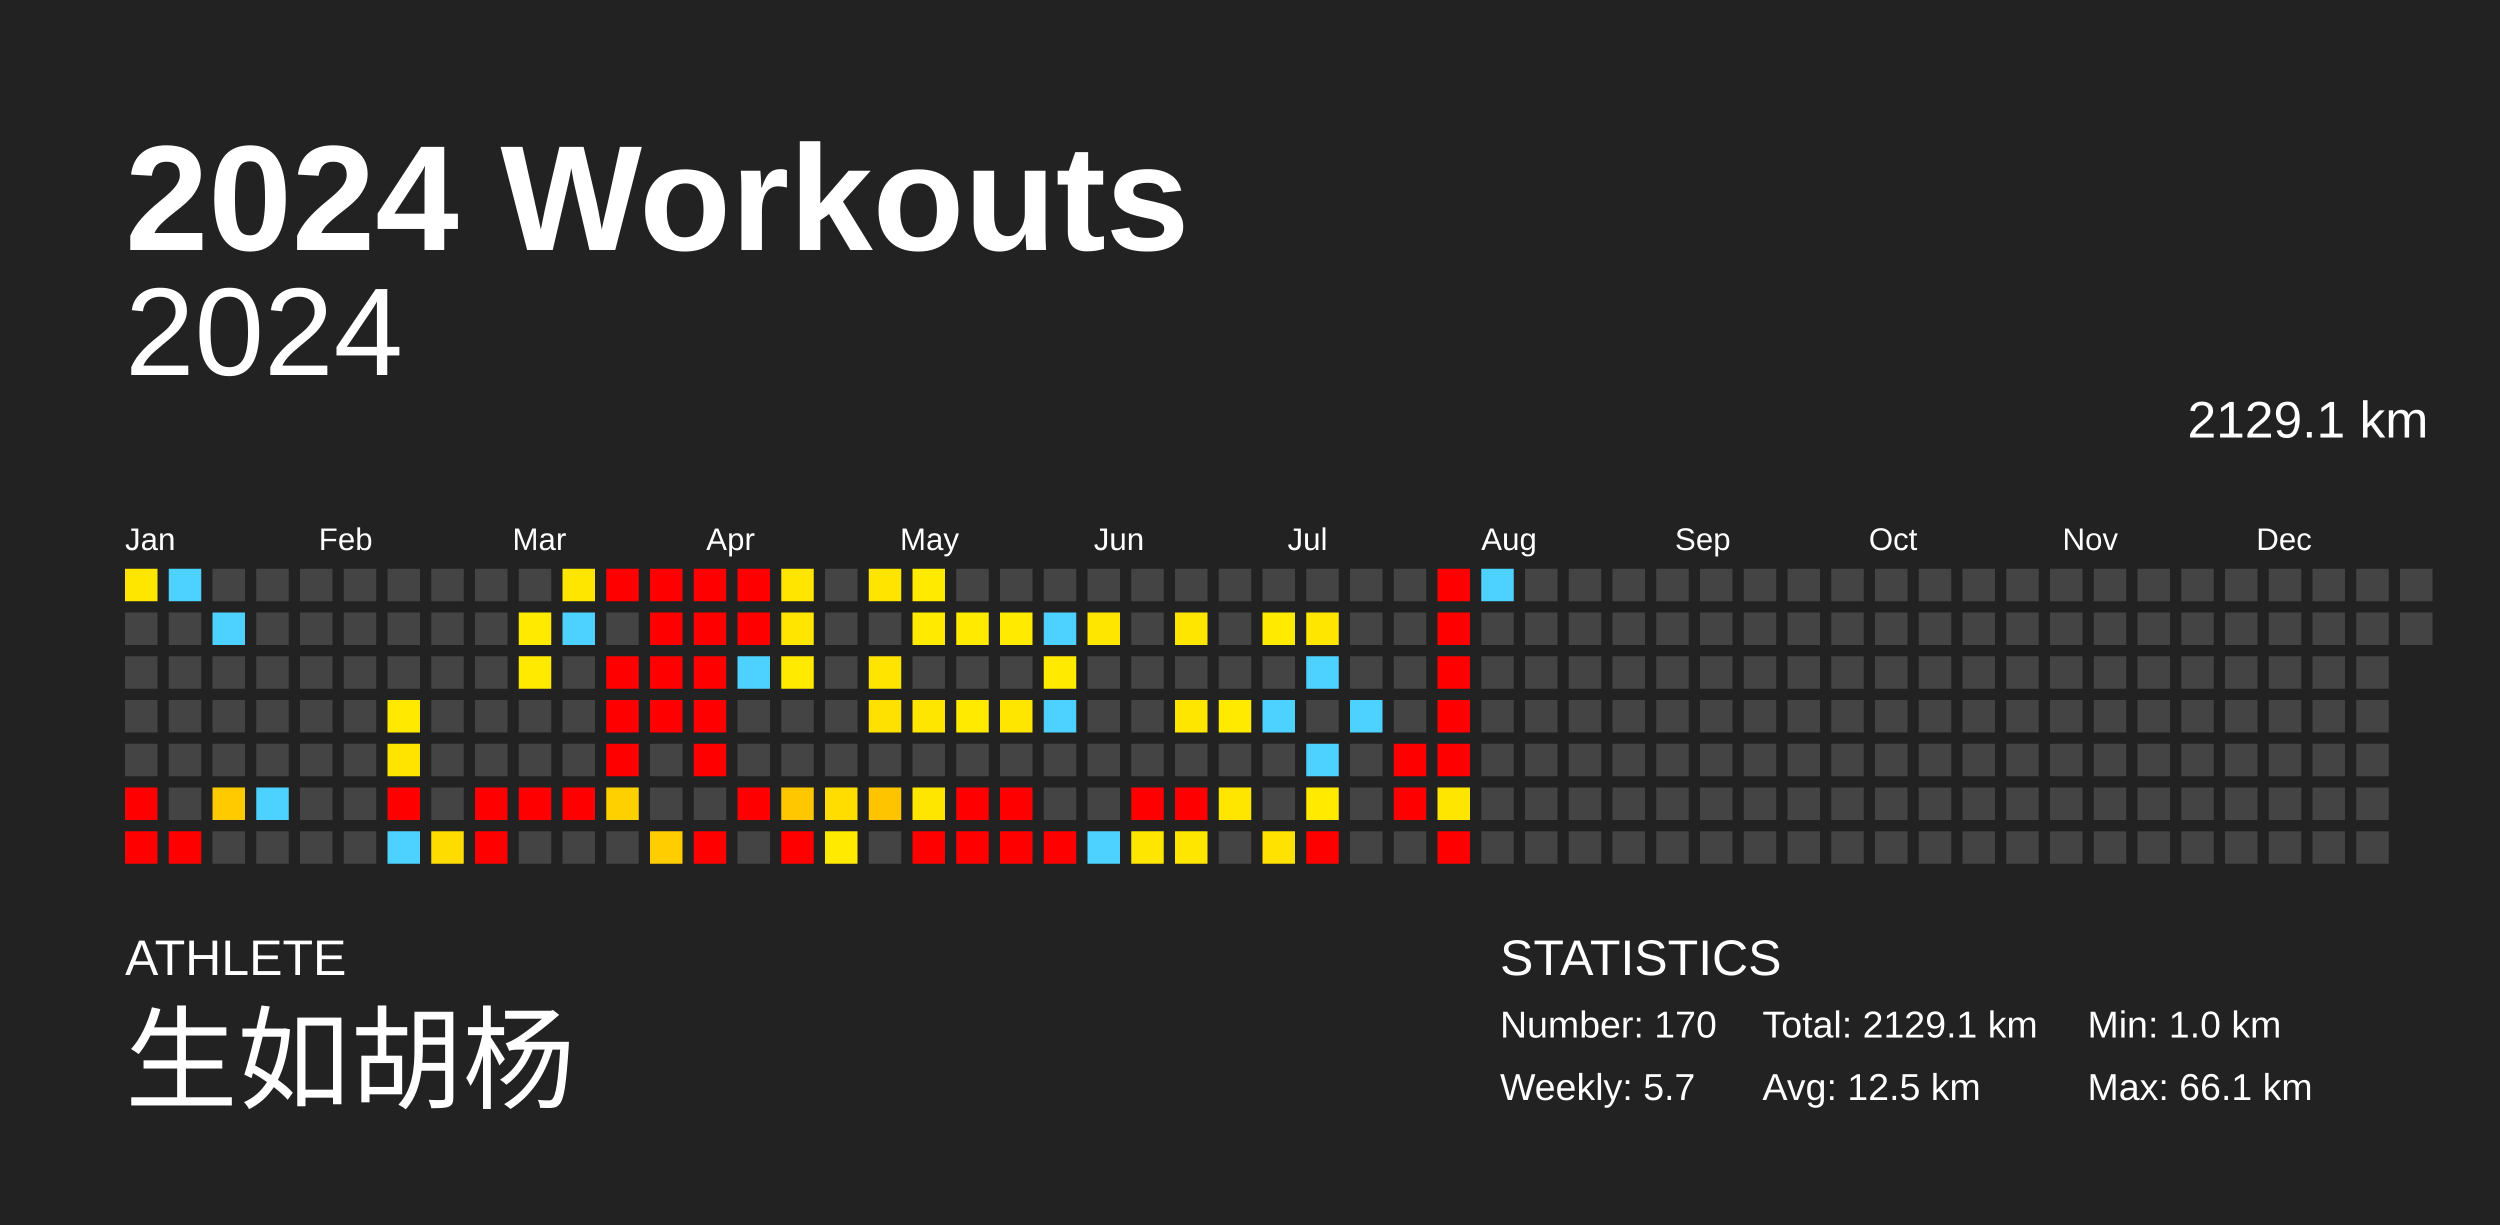
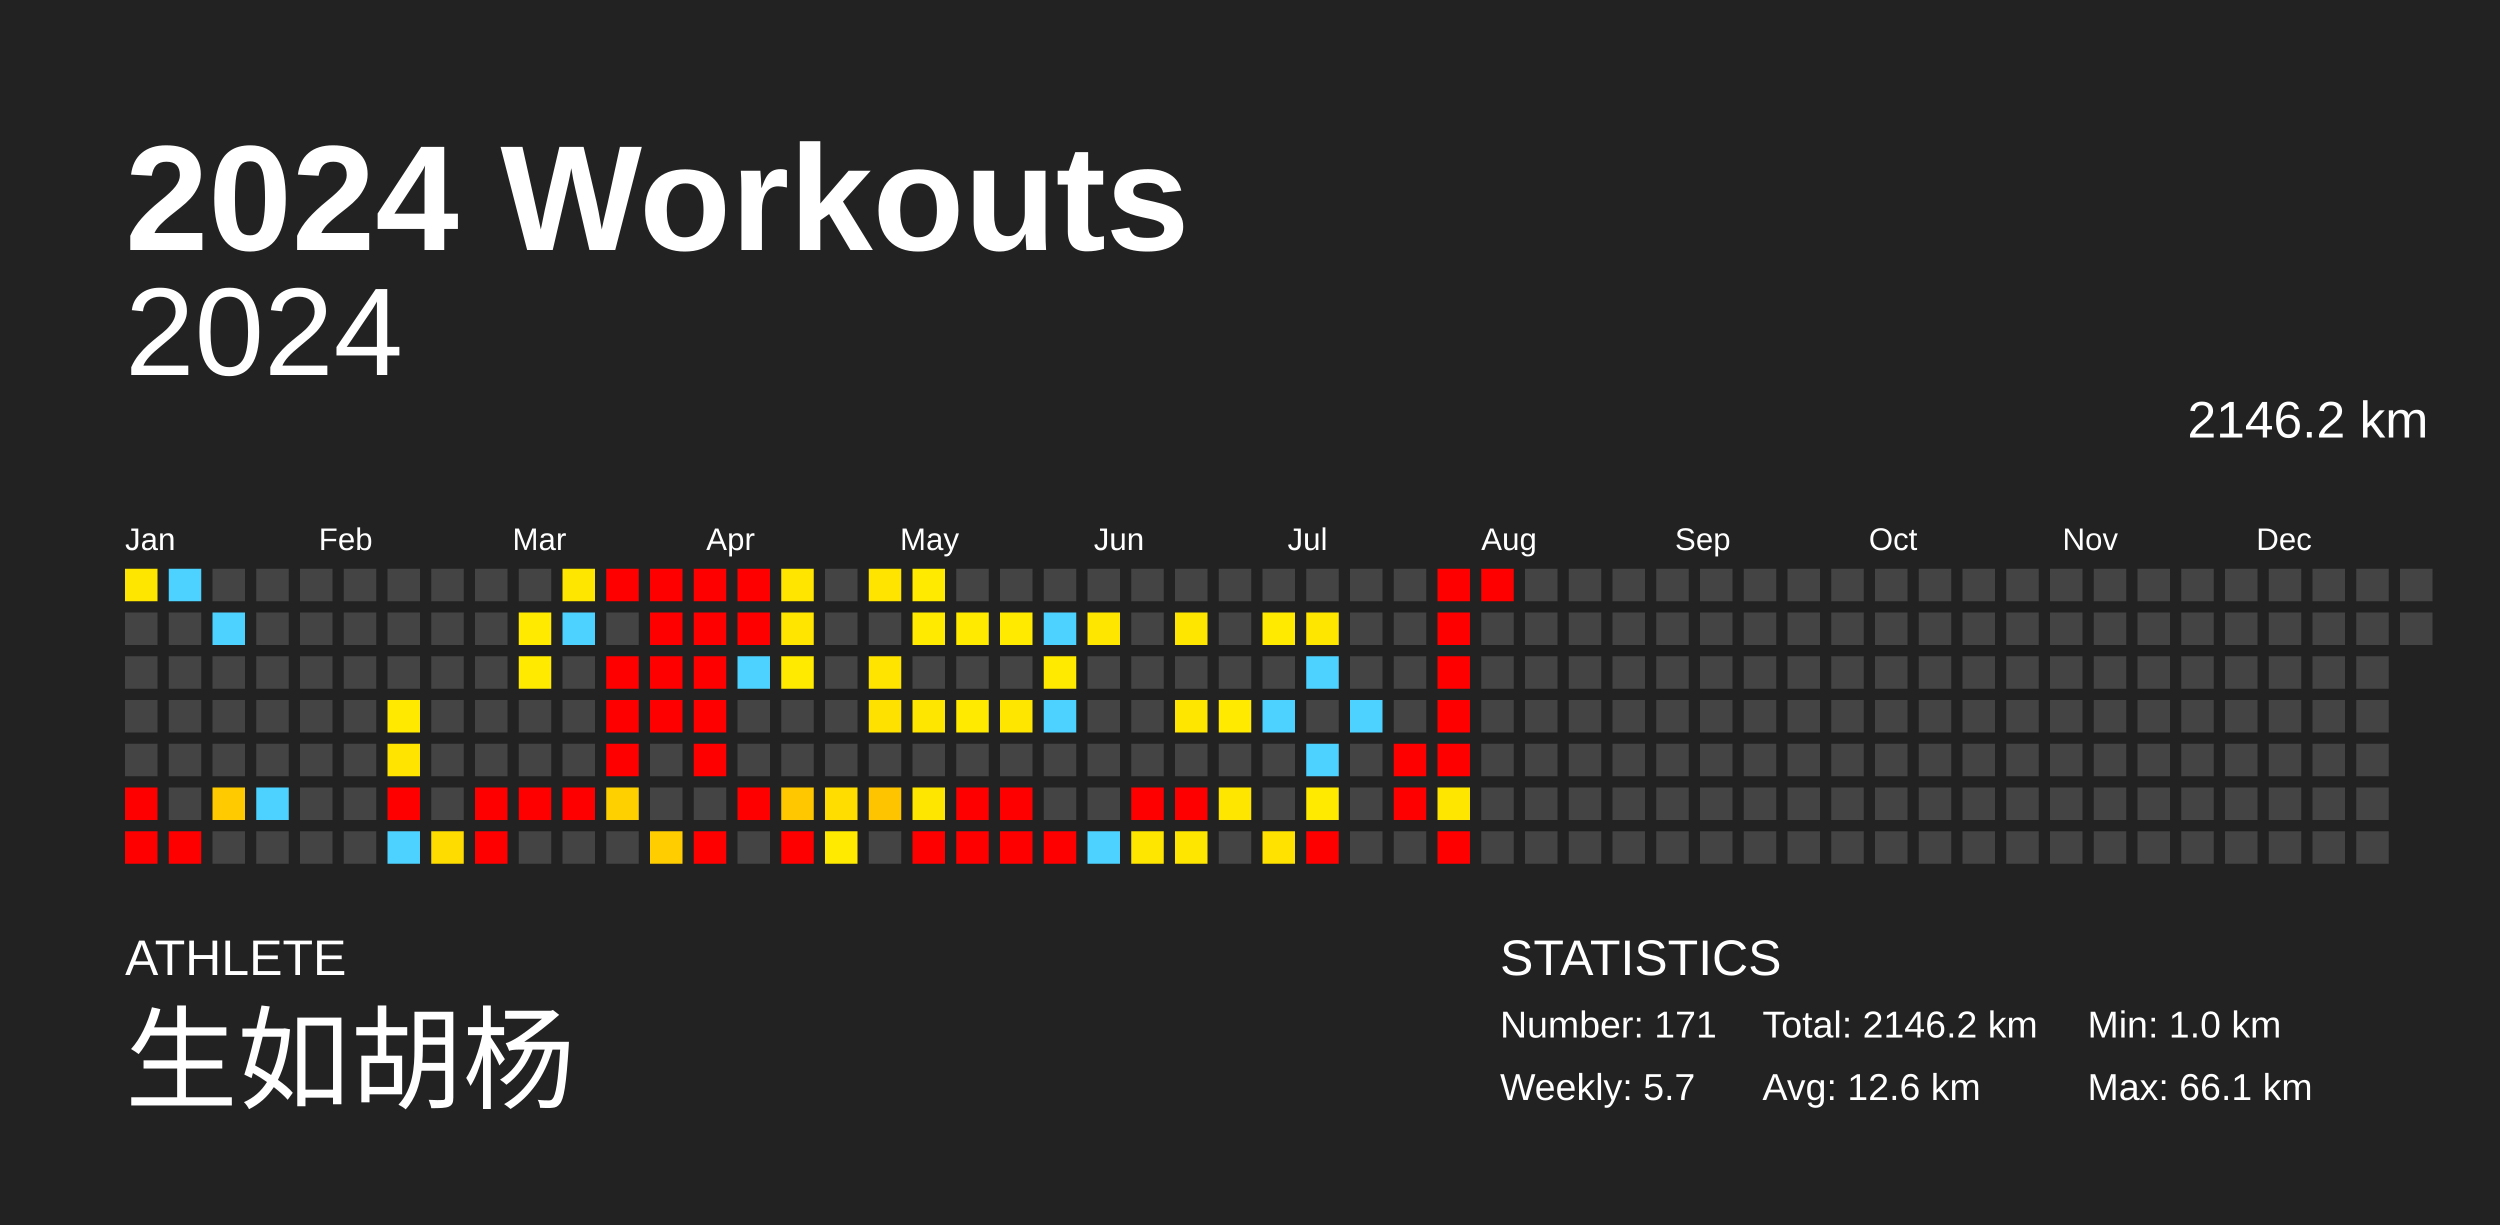
<svg xmlns="http://www.w3.org/2000/svg" baseProfile="full" height="98mm" version="1.1" viewBox="0,0,200,98" width="200mm">
  <defs />
  <rect fill="#222222" height="98" width="200" x="0" y="0" />
  <text fill="#FFFFFF" style="font-size:12px; font-family:Arial; font-weight:bold;" x="10" y="20">2024 Workouts</text>
  <text fill="#FFFFFF" style="font-size:4px; font-family:Arial" x="10" y="78">ATHLETE</text>
  <text fill="#FFFFFF" style="font-size:9px; font-family:Arial" x="10" y="88">生如胡杨</text>
  <text fill="#FFFFFF" style="font-size:4px; font-family:Arial" x="120" y="78">STATISTICS</text>
-   <text fill="#FFFFFF" style="font-size:3px; font-family:Arial" x="120" y="83">Number: 170</text>
+   <text fill="#FFFFFF" style="font-size:3px; font-family:Arial" x="120" y="83">Number: 171</text>
  <text fill="#FFFFFF" style="font-size:3px; font-family:Arial" x="120" y="88">Weekly: 5.7</text>
-   <text fill="#FFFFFF" style="font-size:3px; font-family:Arial" x="141" y="83">Total: 2129.1 km</text>
-   <text fill="#FFFFFF" style="font-size:3px; font-family:Arial" x="141" y="88">Avg: 12.5 km</text>
+   <text fill="#FFFFFF" style="font-size:3px; font-family:Arial" x="141" y="83">Total: 2146.2 km</text>
+   <text fill="#FFFFFF" style="font-size:3px; font-family:Arial" x="141" y="88">Avg: 12.6 km</text>
  <text fill="#FFFFFF" style="font-size:3px; font-family:Arial" x="167" y="83">Min: 1.0 km</text>
  <text fill="#FFFFFF" style="font-size:3px; font-family:Arial" x="167" y="88">Max: 66.1 km</text>
  <text alignment-baseline="hanging" fill="#FFFFFF" style="font-size:10.0px; font-family:Arial;" x="10" y="30">2024</text>
-   <text alignment-baseline="hanging" fill="#FFFFFF" style="font-size:4.125px; font-family:Arial;" x="175" y="35">2129.1 km</text>
+   <text alignment-baseline="hanging" fill="#FFFFFF" style="font-size:4.125px; font-family:Arial;" x="175" y="35">2146.2 km</text>
  <text fill="#FFFFFF" style="font-size:2.5px; font-family:Arial" x="10.0" y="44">Jan</text>
  <text fill="#FFFFFF" style="font-size:2.5px; font-family:Arial" x="25.5" y="44">Feb</text>
  <text fill="#FFFFFF" style="font-size:2.5px; font-family:Arial" x="41.0" y="44">Mar</text>
  <text fill="#FFFFFF" style="font-size:2.5px; font-family:Arial" x="56.5" y="44">Apr</text>
  <text fill="#FFFFFF" style="font-size:2.5px; font-family:Arial" x="72.0" y="44">May</text>
  <text fill="#FFFFFF" style="font-size:2.5px; font-family:Arial" x="87.5" y="44">Jun</text>
  <text fill="#FFFFFF" style="font-size:2.5px; font-family:Arial" x="103.0" y="44">Jul</text>
  <text fill="#FFFFFF" style="font-size:2.5px; font-family:Arial" x="118.5" y="44">Aug</text>
  <text fill="#FFFFFF" style="font-size:2.5px; font-family:Arial" x="134.0" y="44">Sep</text>
  <text fill="#FFFFFF" style="font-size:2.5px; font-family:Arial" x="149.5" y="44">Oct</text>
  <text fill="#FFFFFF" style="font-size:2.5px; font-family:Arial" x="165.0" y="44">Nov</text>
  <text fill="#FFFFFF" style="font-size:2.5px; font-family:Arial" x="180.5" y="44">Dec</text>
  <rect fill="#ffe600" height="2.6" width="2.6" x="10.0" y="45.5" />
  <rect fill="#444444" height="2.6" width="2.6" x="10.0" y="49.0" />
  <rect fill="#444444" height="2.6" width="2.6" x="10.0" y="52.5" />
  <rect fill="#444444" height="2.6" width="2.6" x="10.0" y="56.0" />
  <rect fill="#444444" height="2.6" width="2.6" x="10.0" y="59.5" />
  <rect fill="red" height="2.6" width="2.6" x="10.0" y="63.0" />
  <rect fill="red" height="2.6" width="2.6" x="10.0" y="66.5" />
  <rect fill="#4dd2ff" height="2.6" width="2.6" x="13.5" y="45.5" />
  <rect fill="#444444" height="2.6" width="2.6" x="13.5" y="49.0" />
  <rect fill="#444444" height="2.6" width="2.6" x="13.5" y="52.5" />
  <rect fill="#444444" height="2.6" width="2.6" x="13.5" y="56.0" />
  <rect fill="#444444" height="2.6" width="2.6" x="13.5" y="59.5" />
  <rect fill="#444444" height="2.6" width="2.6" x="13.5" y="63.0" />
  <rect fill="red" height="2.6" width="2.6" x="13.5" y="66.5" />
  <rect fill="#444444" height="2.6" width="2.6" x="17.0" y="45.5" />
  <rect fill="#4dd2ff" height="2.6" width="2.6" x="17.0" y="49.0" />
  <rect fill="#444444" height="2.6" width="2.6" x="17.0" y="52.5" />
  <rect fill="#444444" height="2.6" width="2.6" x="17.0" y="56.0" />
  <rect fill="#444444" height="2.6" width="2.6" x="17.0" y="59.5" />
  <rect fill="#ffcb00" height="2.6" width="2.6" x="17.0" y="63.0" />
  <rect fill="#444444" height="2.6" width="2.6" x="17.0" y="66.5" />
  <rect fill="#444444" height="2.6" width="2.6" x="20.5" y="45.5" />
  <rect fill="#444444" height="2.6" width="2.6" x="20.5" y="49.0" />
  <rect fill="#444444" height="2.6" width="2.6" x="20.5" y="52.5" />
  <rect fill="#444444" height="2.6" width="2.6" x="20.5" y="56.0" />
  <rect fill="#444444" height="2.6" width="2.6" x="20.5" y="59.5" />
  <rect fill="#4dd2ff" height="2.6" width="2.6" x="20.5" y="63.0" />
  <rect fill="#444444" height="2.6" width="2.6" x="20.5" y="66.5" />
  <rect fill="#444444" height="2.6" width="2.6" x="24.0" y="45.5" />
  <rect fill="#444444" height="2.6" width="2.6" x="24.0" y="49.0" />
  <rect fill="#444444" height="2.6" width="2.6" x="24.0" y="52.5" />
  <rect fill="#444444" height="2.6" width="2.6" x="24.0" y="56.0" />
  <rect fill="#444444" height="2.6" width="2.6" x="24.0" y="59.5" />
  <rect fill="#444444" height="2.6" width="2.6" x="24.0" y="63.0" />
  <rect fill="#444444" height="2.6" width="2.6" x="24.0" y="66.5" />
  <rect fill="#444444" height="2.6" width="2.6" x="27.5" y="45.5" />
  <rect fill="#444444" height="2.6" width="2.6" x="27.5" y="49.0" />
  <rect fill="#444444" height="2.6" width="2.6" x="27.5" y="52.5" />
  <rect fill="#444444" height="2.6" width="2.6" x="27.5" y="56.0" />
  <rect fill="#444444" height="2.6" width="2.6" x="27.5" y="59.5" />
  <rect fill="#444444" height="2.6" width="2.6" x="27.5" y="63.0" />
  <rect fill="#444444" height="2.6" width="2.6" x="27.5" y="66.5" />
  <rect fill="#444444" height="2.6" width="2.6" x="31.0" y="45.5" />
  <rect fill="#444444" height="2.6" width="2.6" x="31.0" y="49.0" />
  <rect fill="#444444" height="2.6" width="2.6" x="31.0" y="52.5" />
  <rect fill="#ffe900" height="2.6" width="2.6" x="31.0" y="56.0" />
  <rect fill="#ffe400" height="2.6" width="2.6" x="31.0" y="59.5" />
  <rect fill="red" height="2.6" width="2.6" x="31.0" y="63.0" />
  <rect fill="#4dd2ff" height="2.6" width="2.6" x="31.0" y="66.5" />
  <rect fill="#444444" height="2.6" width="2.6" x="34.5" y="45.5" />
  <rect fill="#444444" height="2.6" width="2.6" x="34.5" y="49.0" />
  <rect fill="#444444" height="2.6" width="2.6" x="34.5" y="52.5" />
  <rect fill="#444444" height="2.6" width="2.6" x="34.5" y="56.0" />
  <rect fill="#444444" height="2.6" width="2.6" x="34.5" y="59.5" />
  <rect fill="#444444" height="2.6" width="2.6" x="34.5" y="63.0" />
  <rect fill="#ffdc00" height="2.6" width="2.6" x="34.5" y="66.5" />
  <rect fill="#444444" height="2.6" width="2.6" x="38.0" y="45.5" />
  <rect fill="#444444" height="2.6" width="2.6" x="38.0" y="49.0" />
  <rect fill="#444444" height="2.6" width="2.6" x="38.0" y="52.5" />
  <rect fill="#444444" height="2.6" width="2.6" x="38.0" y="56.0" />
  <rect fill="#444444" height="2.6" width="2.6" x="38.0" y="59.5" />
  <rect fill="red" height="2.6" width="2.6" x="38.0" y="63.0" />
  <rect fill="red" height="2.6" width="2.6" x="38.0" y="66.5" />
  <rect fill="#444444" height="2.6" width="2.6" x="41.5" y="45.5" />
  <rect fill="#ffea00" height="2.6" width="2.6" x="41.5" y="49.0" />
  <rect fill="#ffea00" height="2.6" width="2.6" x="41.5" y="52.5" />
  <rect fill="#444444" height="2.6" width="2.6" x="41.5" y="56.0" />
  <rect fill="#444444" height="2.6" width="2.6" x="41.5" y="59.5" />
  <rect fill="red" height="2.6" width="2.6" x="41.5" y="63.0" />
  <rect fill="#444444" height="2.6" width="2.6" x="41.5" y="66.5" />
  <rect fill="#ffe600" height="2.6" width="2.6" x="45.0" y="45.5" />
  <rect fill="#4dd2ff" height="2.6" width="2.6" x="45.0" y="49.0" />
  <rect fill="#444444" height="2.6" width="2.6" x="45.0" y="52.5" />
  <rect fill="#444444" height="2.6" width="2.6" x="45.0" y="56.0" />
  <rect fill="#444444" height="2.6" width="2.6" x="45.0" y="59.5" />
  <rect fill="red" height="2.6" width="2.6" x="45.0" y="63.0" />
  <rect fill="#444444" height="2.6" width="2.6" x="45.0" y="66.5" />
  <rect fill="red" height="2.6" width="2.6" x="48.5" y="45.5" />
  <rect fill="#444444" height="2.6" width="2.6" x="48.5" y="49.0" />
  <rect fill="red" height="2.6" width="2.6" x="48.5" y="52.5" />
  <rect fill="red" height="2.6" width="2.6" x="48.5" y="56.0" />
  <rect fill="red" height="2.6" width="2.6" x="48.5" y="59.5" />
  <rect fill="#ffd000" height="2.6" width="2.6" x="48.5" y="63.0" />
  <rect fill="#444444" height="2.6" width="2.6" x="48.5" y="66.5" />
  <rect fill="red" height="2.6" width="2.6" x="52.0" y="45.5" />
  <rect fill="red" height="2.6" width="2.6" x="52.0" y="49.0" />
  <rect fill="red" height="2.6" width="2.6" x="52.0" y="52.5" />
  <rect fill="red" height="2.6" width="2.6" x="52.0" y="56.0" />
  <rect fill="#444444" height="2.6" width="2.6" x="52.0" y="59.5" />
  <rect fill="#444444" height="2.6" width="2.6" x="52.0" y="63.0" />
  <rect fill="#ffcd00" height="2.6" width="2.6" x="52.0" y="66.5" />
  <rect fill="red" height="2.6" width="2.6" x="55.5" y="45.5" />
  <rect fill="red" height="2.6" width="2.6" x="55.5" y="49.0" />
  <rect fill="red" height="2.6" width="2.6" x="55.5" y="52.5" />
  <rect fill="red" height="2.6" width="2.6" x="55.5" y="56.0" />
  <rect fill="red" height="2.6" width="2.6" x="55.5" y="59.5" />
  <rect fill="#444444" height="2.6" width="2.6" x="55.5" y="63.0" />
  <rect fill="red" height="2.6" width="2.6" x="55.5" y="66.5" />
  <rect fill="red" height="2.6" width="2.6" x="59.0" y="45.5" />
  <rect fill="red" height="2.6" width="2.6" x="59.0" y="49.0" />
  <rect fill="#4dd2ff" height="2.6" width="2.6" x="59.0" y="52.5" />
  <rect fill="#444444" height="2.6" width="2.6" x="59.0" y="56.0" />
  <rect fill="#444444" height="2.6" width="2.6" x="59.0" y="59.5" />
  <rect fill="red" height="2.6" width="2.6" x="59.0" y="63.0" />
  <rect fill="#444444" height="2.6" width="2.6" x="59.0" y="66.5" />
  <rect fill="#ffe500" height="2.6" width="2.6" x="62.5" y="45.5" />
  <rect fill="#ffe500" height="2.6" width="2.6" x="62.5" y="49.0" />
  <rect fill="#ffea00" height="2.6" width="2.6" x="62.5" y="52.5" />
  <rect fill="#444444" height="2.6" width="2.6" x="62.5" y="56.0" />
  <rect fill="#444444" height="2.6" width="2.6" x="62.5" y="59.5" />
  <rect fill="#ffc700" height="2.6" width="2.6" x="62.5" y="63.0" />
  <rect fill="red" height="2.6" width="2.6" x="62.5" y="66.5" />
  <rect fill="#444444" height="2.6" width="2.6" x="66.0" y="45.5" />
  <rect fill="#444444" height="2.6" width="2.6" x="66.0" y="49.0" />
  <rect fill="#444444" height="2.6" width="2.6" x="66.0" y="52.5" />
  <rect fill="#444444" height="2.6" width="2.6" x="66.0" y="56.0" />
  <rect fill="#444444" height="2.6" width="2.6" x="66.0" y="59.5" />
  <rect fill="#ffdd00" height="2.6" width="2.6" x="66.0" y="63.0" />
  <rect fill="#ffea00" height="2.6" width="2.6" x="66.0" y="66.5" />
  <rect fill="#ffe400" height="2.6" width="2.6" x="69.5" y="45.5" />
  <rect fill="#444444" height="2.6" width="2.6" x="69.5" y="49.0" />
  <rect fill="#ffe400" height="2.6" width="2.6" x="69.5" y="52.5" />
  <rect fill="#ffe100" height="2.6" width="2.6" x="69.5" y="56.0" />
  <rect fill="#444444" height="2.6" width="2.6" x="69.5" y="59.5" />
  <rect fill="#ffc400" height="2.6" width="2.6" x="69.5" y="63.0" />
  <rect fill="#444444" height="2.6" width="2.6" x="69.5" y="66.5" />
  <rect fill="#ffea00" height="2.6" width="2.6" x="73.0" y="45.5" />
  <rect fill="#ffea00" height="2.6" width="2.6" x="73.0" y="49.0" />
  <rect fill="#444444" height="2.6" width="2.6" x="73.0" y="52.5" />
  <rect fill="#ffe600" height="2.6" width="2.6" x="73.0" y="56.0" />
  <rect fill="#444444" height="2.6" width="2.6" x="73.0" y="59.5" />
  <rect fill="#ffe600" height="2.6" width="2.6" x="73.0" y="63.0" />
  <rect fill="red" height="2.6" width="2.6" x="73.0" y="66.5" />
  <rect fill="#444444" height="2.6" width="2.6" x="76.5" y="45.5" />
  <rect fill="#ffea00" height="2.6" width="2.6" x="76.5" y="49.0" />
  <rect fill="#444444" height="2.6" width="2.6" x="76.5" y="52.5" />
  <rect fill="#ffea00" height="2.6" width="2.6" x="76.5" y="56.0" />
  <rect fill="#444444" height="2.6" width="2.6" x="76.5" y="59.5" />
  <rect fill="red" height="2.6" width="2.6" x="76.5" y="63.0" />
  <rect fill="red" height="2.6" width="2.6" x="76.5" y="66.5" />
  <rect fill="#444444" height="2.6" width="2.6" x="80.0" y="45.5" />
  <rect fill="#ffea00" height="2.6" width="2.6" x="80.0" y="49.0" />
  <rect fill="#444444" height="2.6" width="2.6" x="80.0" y="52.5" />
  <rect fill="#ffe600" height="2.6" width="2.6" x="80.0" y="56.0" />
  <rect fill="#444444" height="2.6" width="2.6" x="80.0" y="59.5" />
  <rect fill="red" height="2.6" width="2.6" x="80.0" y="63.0" />
  <rect fill="red" height="2.6" width="2.6" x="80.0" y="66.5" />
  <rect fill="#444444" height="2.6" width="2.6" x="83.5" y="45.5" />
  <rect fill="#4dd2ff" height="2.6" width="2.6" x="83.5" y="49.0" />
  <rect fill="#ffea00" height="2.6" width="2.6" x="83.5" y="52.5" />
  <rect fill="#4dd2ff" height="2.6" width="2.6" x="83.5" y="56.0" />
  <rect fill="#444444" height="2.6" width="2.6" x="83.5" y="59.5" />
  <rect fill="#444444" height="2.6" width="2.6" x="83.5" y="63.0" />
  <rect fill="red" height="2.6" width="2.6" x="83.5" y="66.5" />
  <rect fill="#444444" height="2.6" width="2.6" x="87.0" y="45.5" />
  <rect fill="#ffe600" height="2.6" width="2.6" x="87.0" y="49.0" />
  <rect fill="#444444" height="2.6" width="2.6" x="87.0" y="52.5" />
  <rect fill="#444444" height="2.6" width="2.6" x="87.0" y="56.0" />
  <rect fill="#444444" height="2.6" width="2.6" x="87.0" y="59.5" />
  <rect fill="#444444" height="2.6" width="2.6" x="87.0" y="63.0" />
  <rect fill="#4dd2ff" height="2.6" width="2.6" x="87.0" y="66.5" />
  <rect fill="#444444" height="2.6" width="2.6" x="90.5" y="45.5" />
  <rect fill="#444444" height="2.6" width="2.6" x="90.5" y="49.0" />
  <rect fill="#444444" height="2.6" width="2.6" x="90.5" y="52.5" />
  <rect fill="#444444" height="2.6" width="2.6" x="90.5" y="56.0" />
  <rect fill="#444444" height="2.6" width="2.6" x="90.5" y="59.5" />
  <rect fill="red" height="2.6" width="2.6" x="90.5" y="63.0" />
  <rect fill="#ffe600" height="2.6" width="2.6" x="90.5" y="66.5" />
  <rect fill="#444444" height="2.6" width="2.6" x="94.0" y="45.5" />
  <rect fill="#ffe600" height="2.6" width="2.6" x="94.0" y="49.0" />
  <rect fill="#444444" height="2.6" width="2.6" x="94.0" y="52.5" />
  <rect fill="#ffe600" height="2.6" width="2.6" x="94.0" y="56.0" />
  <rect fill="#444444" height="2.6" width="2.6" x="94.0" y="59.5" />
  <rect fill="red" height="2.6" width="2.6" x="94.0" y="63.0" />
  <rect fill="#ffe600" height="2.6" width="2.6" x="94.0" y="66.5" />
  <rect fill="#444444" height="2.6" width="2.6" x="97.5" y="45.5" />
  <rect fill="#444444" height="2.6" width="2.6" x="97.5" y="49.0" />
  <rect fill="#444444" height="2.6" width="2.6" x="97.5" y="52.5" />
  <rect fill="#ffea00" height="2.6" width="2.6" x="97.5" y="56.0" />
  <rect fill="#444444" height="2.6" width="2.6" x="97.5" y="59.5" />
  <rect fill="#ffe600" height="2.6" width="2.6" x="97.5" y="63.0" />
  <rect fill="#444444" height="2.6" width="2.6" x="97.5" y="66.5" />
  <rect fill="#444444" height="2.6" width="2.6" x="101.0" y="45.5" />
  <rect fill="#ffea00" height="2.6" width="2.6" x="101.0" y="49.0" />
  <rect fill="#444444" height="2.6" width="2.6" x="101.0" y="52.5" />
  <rect fill="#4dd2ff" height="2.6" width="2.6" x="101.0" y="56.0" />
  <rect fill="#444444" height="2.6" width="2.6" x="101.0" y="59.5" />
  <rect fill="#444444" height="2.6" width="2.6" x="101.0" y="63.0" />
  <rect fill="#ffe200" height="2.6" width="2.6" x="101.0" y="66.5" />
  <rect fill="#444444" height="2.6" width="2.6" x="104.5" y="45.5" />
  <rect fill="#ffe600" height="2.6" width="2.6" x="104.5" y="49.0" />
  <rect fill="#4dd2ff" height="2.6" width="2.6" x="104.5" y="52.5" />
  <rect fill="#444444" height="2.6" width="2.6" x="104.5" y="56.0" />
  <rect fill="#4dd2ff" height="2.6" width="2.6" x="104.5" y="59.5" />
  <rect fill="#ffea00" height="2.6" width="2.6" x="104.5" y="63.0" />
  <rect fill="red" height="2.6" width="2.6" x="104.5" y="66.5" />
  <rect fill="#444444" height="2.6" width="2.6" x="108.0" y="45.5" />
  <rect fill="#444444" height="2.6" width="2.6" x="108.0" y="49.0" />
  <rect fill="#444444" height="2.6" width="2.6" x="108.0" y="52.5" />
  <rect fill="#4dd2ff" height="2.6" width="2.6" x="108.0" y="56.0" />
  <rect fill="#444444" height="2.6" width="2.6" x="108.0" y="59.5" />
  <rect fill="#444444" height="2.6" width="2.6" x="108.0" y="63.0" />
  <rect fill="#444444" height="2.6" width="2.6" x="108.0" y="66.5" />
  <rect fill="#444444" height="2.6" width="2.6" x="111.5" y="45.5" />
  <rect fill="#444444" height="2.6" width="2.6" x="111.5" y="49.0" />
  <rect fill="#444444" height="2.6" width="2.6" x="111.5" y="52.5" />
  <rect fill="#444444" height="2.6" width="2.6" x="111.5" y="56.0" />
  <rect fill="red" height="2.6" width="2.6" x="111.5" y="59.5" />
  <rect fill="red" height="2.6" width="2.6" x="111.5" y="63.0" />
  <rect fill="#444444" height="2.6" width="2.6" x="111.5" y="66.5" />
  <rect fill="red" height="2.6" width="2.6" x="115.0" y="45.5" />
  <rect fill="red" height="2.6" width="2.6" x="115.0" y="49.0" />
  <rect fill="red" height="2.6" width="2.6" x="115.0" y="52.5" />
  <rect fill="red" height="2.6" width="2.6" x="115.0" y="56.0" />
  <rect fill="red" height="2.6" width="2.6" x="115.0" y="59.5" />
  <rect fill="#ffe600" height="2.6" width="2.6" x="115.0" y="63.0" />
  <rect fill="red" height="2.6" width="2.6" x="115.0" y="66.5" />
-   <rect fill="#4dd2ff" height="2.6" width="2.6" x="118.5" y="45.5" />
+   <rect fill="red" height="2.6" width="2.6" x="118.5" y="45.5" />
  <rect fill="#444444" height="2.6" width="2.6" x="118.5" y="49.0" />
  <rect fill="#444444" height="2.6" width="2.6" x="118.5" y="52.5" />
  <rect fill="#444444" height="2.6" width="2.6" x="118.5" y="56.0" />
  <rect fill="#444444" height="2.6" width="2.6" x="118.5" y="59.5" />
  <rect fill="#444444" height="2.6" width="2.6" x="118.5" y="63.0" />
  <rect fill="#444444" height="2.6" width="2.6" x="118.5" y="66.5" />
  <rect fill="#444444" height="2.6" width="2.6" x="122.0" y="45.5" />
  <rect fill="#444444" height="2.6" width="2.6" x="122.0" y="49.0" />
  <rect fill="#444444" height="2.6" width="2.6" x="122.0" y="52.5" />
  <rect fill="#444444" height="2.6" width="2.6" x="122.0" y="56.0" />
  <rect fill="#444444" height="2.6" width="2.6" x="122.0" y="59.5" />
  <rect fill="#444444" height="2.6" width="2.6" x="122.0" y="63.0" />
  <rect fill="#444444" height="2.6" width="2.6" x="122.0" y="66.5" />
  <rect fill="#444444" height="2.6" width="2.6" x="125.5" y="45.5" />
  <rect fill="#444444" height="2.6" width="2.6" x="125.5" y="49.0" />
  <rect fill="#444444" height="2.6" width="2.6" x="125.5" y="52.5" />
  <rect fill="#444444" height="2.6" width="2.6" x="125.5" y="56.0" />
  <rect fill="#444444" height="2.6" width="2.6" x="125.5" y="59.5" />
  <rect fill="#444444" height="2.6" width="2.6" x="125.5" y="63.0" />
  <rect fill="#444444" height="2.6" width="2.6" x="125.5" y="66.5" />
  <rect fill="#444444" height="2.6" width="2.6" x="129.0" y="45.5" />
  <rect fill="#444444" height="2.6" width="2.6" x="129.0" y="49.0" />
  <rect fill="#444444" height="2.6" width="2.6" x="129.0" y="52.5" />
  <rect fill="#444444" height="2.6" width="2.6" x="129.0" y="56.0" />
  <rect fill="#444444" height="2.6" width="2.6" x="129.0" y="59.5" />
  <rect fill="#444444" height="2.6" width="2.6" x="129.0" y="63.0" />
  <rect fill="#444444" height="2.6" width="2.6" x="129.0" y="66.5" />
  <rect fill="#444444" height="2.6" width="2.6" x="132.5" y="45.5" />
  <rect fill="#444444" height="2.6" width="2.6" x="132.5" y="49.0" />
  <rect fill="#444444" height="2.6" width="2.6" x="132.5" y="52.5" />
  <rect fill="#444444" height="2.6" width="2.6" x="132.5" y="56.0" />
  <rect fill="#444444" height="2.6" width="2.6" x="132.5" y="59.5" />
  <rect fill="#444444" height="2.6" width="2.6" x="132.5" y="63.0" />
  <rect fill="#444444" height="2.6" width="2.6" x="132.5" y="66.5" />
  <rect fill="#444444" height="2.6" width="2.6" x="136.0" y="45.5" />
  <rect fill="#444444" height="2.6" width="2.6" x="136.0" y="49.0" />
  <rect fill="#444444" height="2.6" width="2.6" x="136.0" y="52.5" />
  <rect fill="#444444" height="2.6" width="2.6" x="136.0" y="56.0" />
  <rect fill="#444444" height="2.6" width="2.6" x="136.0" y="59.5" />
  <rect fill="#444444" height="2.6" width="2.6" x="136.0" y="63.0" />
  <rect fill="#444444" height="2.6" width="2.6" x="136.0" y="66.5" />
  <rect fill="#444444" height="2.6" width="2.6" x="139.5" y="45.5" />
  <rect fill="#444444" height="2.6" width="2.6" x="139.5" y="49.0" />
  <rect fill="#444444" height="2.6" width="2.6" x="139.5" y="52.5" />
  <rect fill="#444444" height="2.6" width="2.6" x="139.5" y="56.0" />
  <rect fill="#444444" height="2.6" width="2.6" x="139.5" y="59.5" />
  <rect fill="#444444" height="2.6" width="2.6" x="139.5" y="63.0" />
  <rect fill="#444444" height="2.6" width="2.6" x="139.5" y="66.5" />
  <rect fill="#444444" height="2.6" width="2.6" x="143.0" y="45.5" />
  <rect fill="#444444" height="2.6" width="2.6" x="143.0" y="49.0" />
  <rect fill="#444444" height="2.6" width="2.6" x="143.0" y="52.5" />
  <rect fill="#444444" height="2.6" width="2.6" x="143.0" y="56.0" />
  <rect fill="#444444" height="2.6" width="2.6" x="143.0" y="59.5" />
  <rect fill="#444444" height="2.6" width="2.6" x="143.0" y="63.0" />
  <rect fill="#444444" height="2.6" width="2.6" x="143.0" y="66.5" />
  <rect fill="#444444" height="2.6" width="2.6" x="146.5" y="45.5" />
  <rect fill="#444444" height="2.6" width="2.6" x="146.5" y="49.0" />
  <rect fill="#444444" height="2.6" width="2.6" x="146.5" y="52.5" />
  <rect fill="#444444" height="2.6" width="2.6" x="146.5" y="56.0" />
  <rect fill="#444444" height="2.6" width="2.6" x="146.5" y="59.5" />
  <rect fill="#444444" height="2.6" width="2.6" x="146.5" y="63.0" />
  <rect fill="#444444" height="2.6" width="2.6" x="146.5" y="66.5" />
  <rect fill="#444444" height="2.6" width="2.6" x="150.0" y="45.5" />
  <rect fill="#444444" height="2.6" width="2.6" x="150.0" y="49.0" />
  <rect fill="#444444" height="2.6" width="2.6" x="150.0" y="52.5" />
  <rect fill="#444444" height="2.6" width="2.6" x="150.0" y="56.0" />
  <rect fill="#444444" height="2.6" width="2.6" x="150.0" y="59.5" />
  <rect fill="#444444" height="2.6" width="2.6" x="150.0" y="63.0" />
  <rect fill="#444444" height="2.6" width="2.6" x="150.0" y="66.5" />
  <rect fill="#444444" height="2.6" width="2.6" x="153.5" y="45.5" />
  <rect fill="#444444" height="2.6" width="2.6" x="153.5" y="49.0" />
  <rect fill="#444444" height="2.6" width="2.6" x="153.5" y="52.5" />
  <rect fill="#444444" height="2.6" width="2.6" x="153.5" y="56.0" />
  <rect fill="#444444" height="2.6" width="2.6" x="153.5" y="59.5" />
  <rect fill="#444444" height="2.6" width="2.6" x="153.5" y="63.0" />
  <rect fill="#444444" height="2.6" width="2.6" x="153.5" y="66.5" />
  <rect fill="#444444" height="2.6" width="2.6" x="157.0" y="45.5" />
  <rect fill="#444444" height="2.6" width="2.6" x="157.0" y="49.0" />
  <rect fill="#444444" height="2.6" width="2.6" x="157.0" y="52.5" />
  <rect fill="#444444" height="2.6" width="2.6" x="157.0" y="56.0" />
  <rect fill="#444444" height="2.6" width="2.6" x="157.0" y="59.5" />
  <rect fill="#444444" height="2.6" width="2.6" x="157.0" y="63.0" />
  <rect fill="#444444" height="2.6" width="2.6" x="157.0" y="66.5" />
  <rect fill="#444444" height="2.6" width="2.6" x="160.5" y="45.5" />
  <rect fill="#444444" height="2.6" width="2.6" x="160.5" y="49.0" />
  <rect fill="#444444" height="2.6" width="2.6" x="160.5" y="52.5" />
  <rect fill="#444444" height="2.6" width="2.6" x="160.5" y="56.0" />
  <rect fill="#444444" height="2.6" width="2.6" x="160.5" y="59.5" />
  <rect fill="#444444" height="2.6" width="2.6" x="160.5" y="63.0" />
  <rect fill="#444444" height="2.6" width="2.6" x="160.5" y="66.5" />
  <rect fill="#444444" height="2.6" width="2.6" x="164.0" y="45.5" />
  <rect fill="#444444" height="2.6" width="2.6" x="164.0" y="49.0" />
  <rect fill="#444444" height="2.6" width="2.6" x="164.0" y="52.5" />
  <rect fill="#444444" height="2.6" width="2.6" x="164.0" y="56.0" />
  <rect fill="#444444" height="2.6" width="2.6" x="164.0" y="59.5" />
  <rect fill="#444444" height="2.6" width="2.6" x="164.0" y="63.0" />
  <rect fill="#444444" height="2.6" width="2.6" x="164.0" y="66.5" />
  <rect fill="#444444" height="2.6" width="2.6" x="167.5" y="45.5" />
  <rect fill="#444444" height="2.6" width="2.6" x="167.5" y="49.0" />
  <rect fill="#444444" height="2.6" width="2.6" x="167.5" y="52.5" />
  <rect fill="#444444" height="2.6" width="2.6" x="167.5" y="56.0" />
  <rect fill="#444444" height="2.6" width="2.6" x="167.5" y="59.5" />
  <rect fill="#444444" height="2.6" width="2.6" x="167.5" y="63.0" />
  <rect fill="#444444" height="2.6" width="2.6" x="167.5" y="66.5" />
  <rect fill="#444444" height="2.6" width="2.6" x="171.0" y="45.5" />
  <rect fill="#444444" height="2.6" width="2.6" x="171.0" y="49.0" />
  <rect fill="#444444" height="2.6" width="2.6" x="171.0" y="52.5" />
  <rect fill="#444444" height="2.6" width="2.6" x="171.0" y="56.0" />
  <rect fill="#444444" height="2.6" width="2.6" x="171.0" y="59.5" />
  <rect fill="#444444" height="2.6" width="2.6" x="171.0" y="63.0" />
  <rect fill="#444444" height="2.6" width="2.6" x="171.0" y="66.5" />
  <rect fill="#444444" height="2.6" width="2.6" x="174.5" y="45.5" />
  <rect fill="#444444" height="2.6" width="2.6" x="174.5" y="49.0" />
  <rect fill="#444444" height="2.6" width="2.6" x="174.5" y="52.5" />
  <rect fill="#444444" height="2.6" width="2.6" x="174.5" y="56.0" />
  <rect fill="#444444" height="2.6" width="2.6" x="174.5" y="59.5" />
  <rect fill="#444444" height="2.6" width="2.6" x="174.5" y="63.0" />
  <rect fill="#444444" height="2.6" width="2.6" x="174.5" y="66.5" />
  <rect fill="#444444" height="2.6" width="2.6" x="178.0" y="45.5" />
  <rect fill="#444444" height="2.6" width="2.6" x="178.0" y="49.0" />
  <rect fill="#444444" height="2.6" width="2.6" x="178.0" y="52.5" />
  <rect fill="#444444" height="2.6" width="2.6" x="178.0" y="56.0" />
  <rect fill="#444444" height="2.6" width="2.6" x="178.0" y="59.5" />
  <rect fill="#444444" height="2.6" width="2.6" x="178.0" y="63.0" />
  <rect fill="#444444" height="2.6" width="2.6" x="178.0" y="66.5" />
  <rect fill="#444444" height="2.6" width="2.6" x="181.5" y="45.5" />
  <rect fill="#444444" height="2.6" width="2.6" x="181.5" y="49.0" />
  <rect fill="#444444" height="2.6" width="2.6" x="181.5" y="52.5" />
  <rect fill="#444444" height="2.6" width="2.6" x="181.5" y="56.0" />
  <rect fill="#444444" height="2.6" width="2.6" x="181.5" y="59.5" />
  <rect fill="#444444" height="2.6" width="2.6" x="181.5" y="63.0" />
  <rect fill="#444444" height="2.6" width="2.6" x="181.5" y="66.5" />
  <rect fill="#444444" height="2.6" width="2.6" x="185.0" y="45.5" />
  <rect fill="#444444" height="2.6" width="2.6" x="185.0" y="49.0" />
  <rect fill="#444444" height="2.6" width="2.6" x="185.0" y="52.5" />
  <rect fill="#444444" height="2.6" width="2.6" x="185.0" y="56.0" />
  <rect fill="#444444" height="2.6" width="2.6" x="185.0" y="59.5" />
  <rect fill="#444444" height="2.6" width="2.6" x="185.0" y="63.0" />
  <rect fill="#444444" height="2.6" width="2.6" x="185.0" y="66.5" />
  <rect fill="#444444" height="2.6" width="2.6" x="188.5" y="45.5" />
  <rect fill="#444444" height="2.6" width="2.6" x="188.5" y="49.0" />
  <rect fill="#444444" height="2.6" width="2.6" x="188.5" y="52.5" />
  <rect fill="#444444" height="2.6" width="2.6" x="188.5" y="56.0" />
  <rect fill="#444444" height="2.6" width="2.6" x="188.5" y="59.5" />
  <rect fill="#444444" height="2.6" width="2.6" x="188.5" y="63.0" />
  <rect fill="#444444" height="2.6" width="2.6" x="188.5" y="66.5" />
  <rect fill="#444444" height="2.6" width="2.6" x="192.0" y="45.5" />
  <rect fill="#444444" height="2.6" width="2.6" x="192.0" y="49.0" />
</svg>
